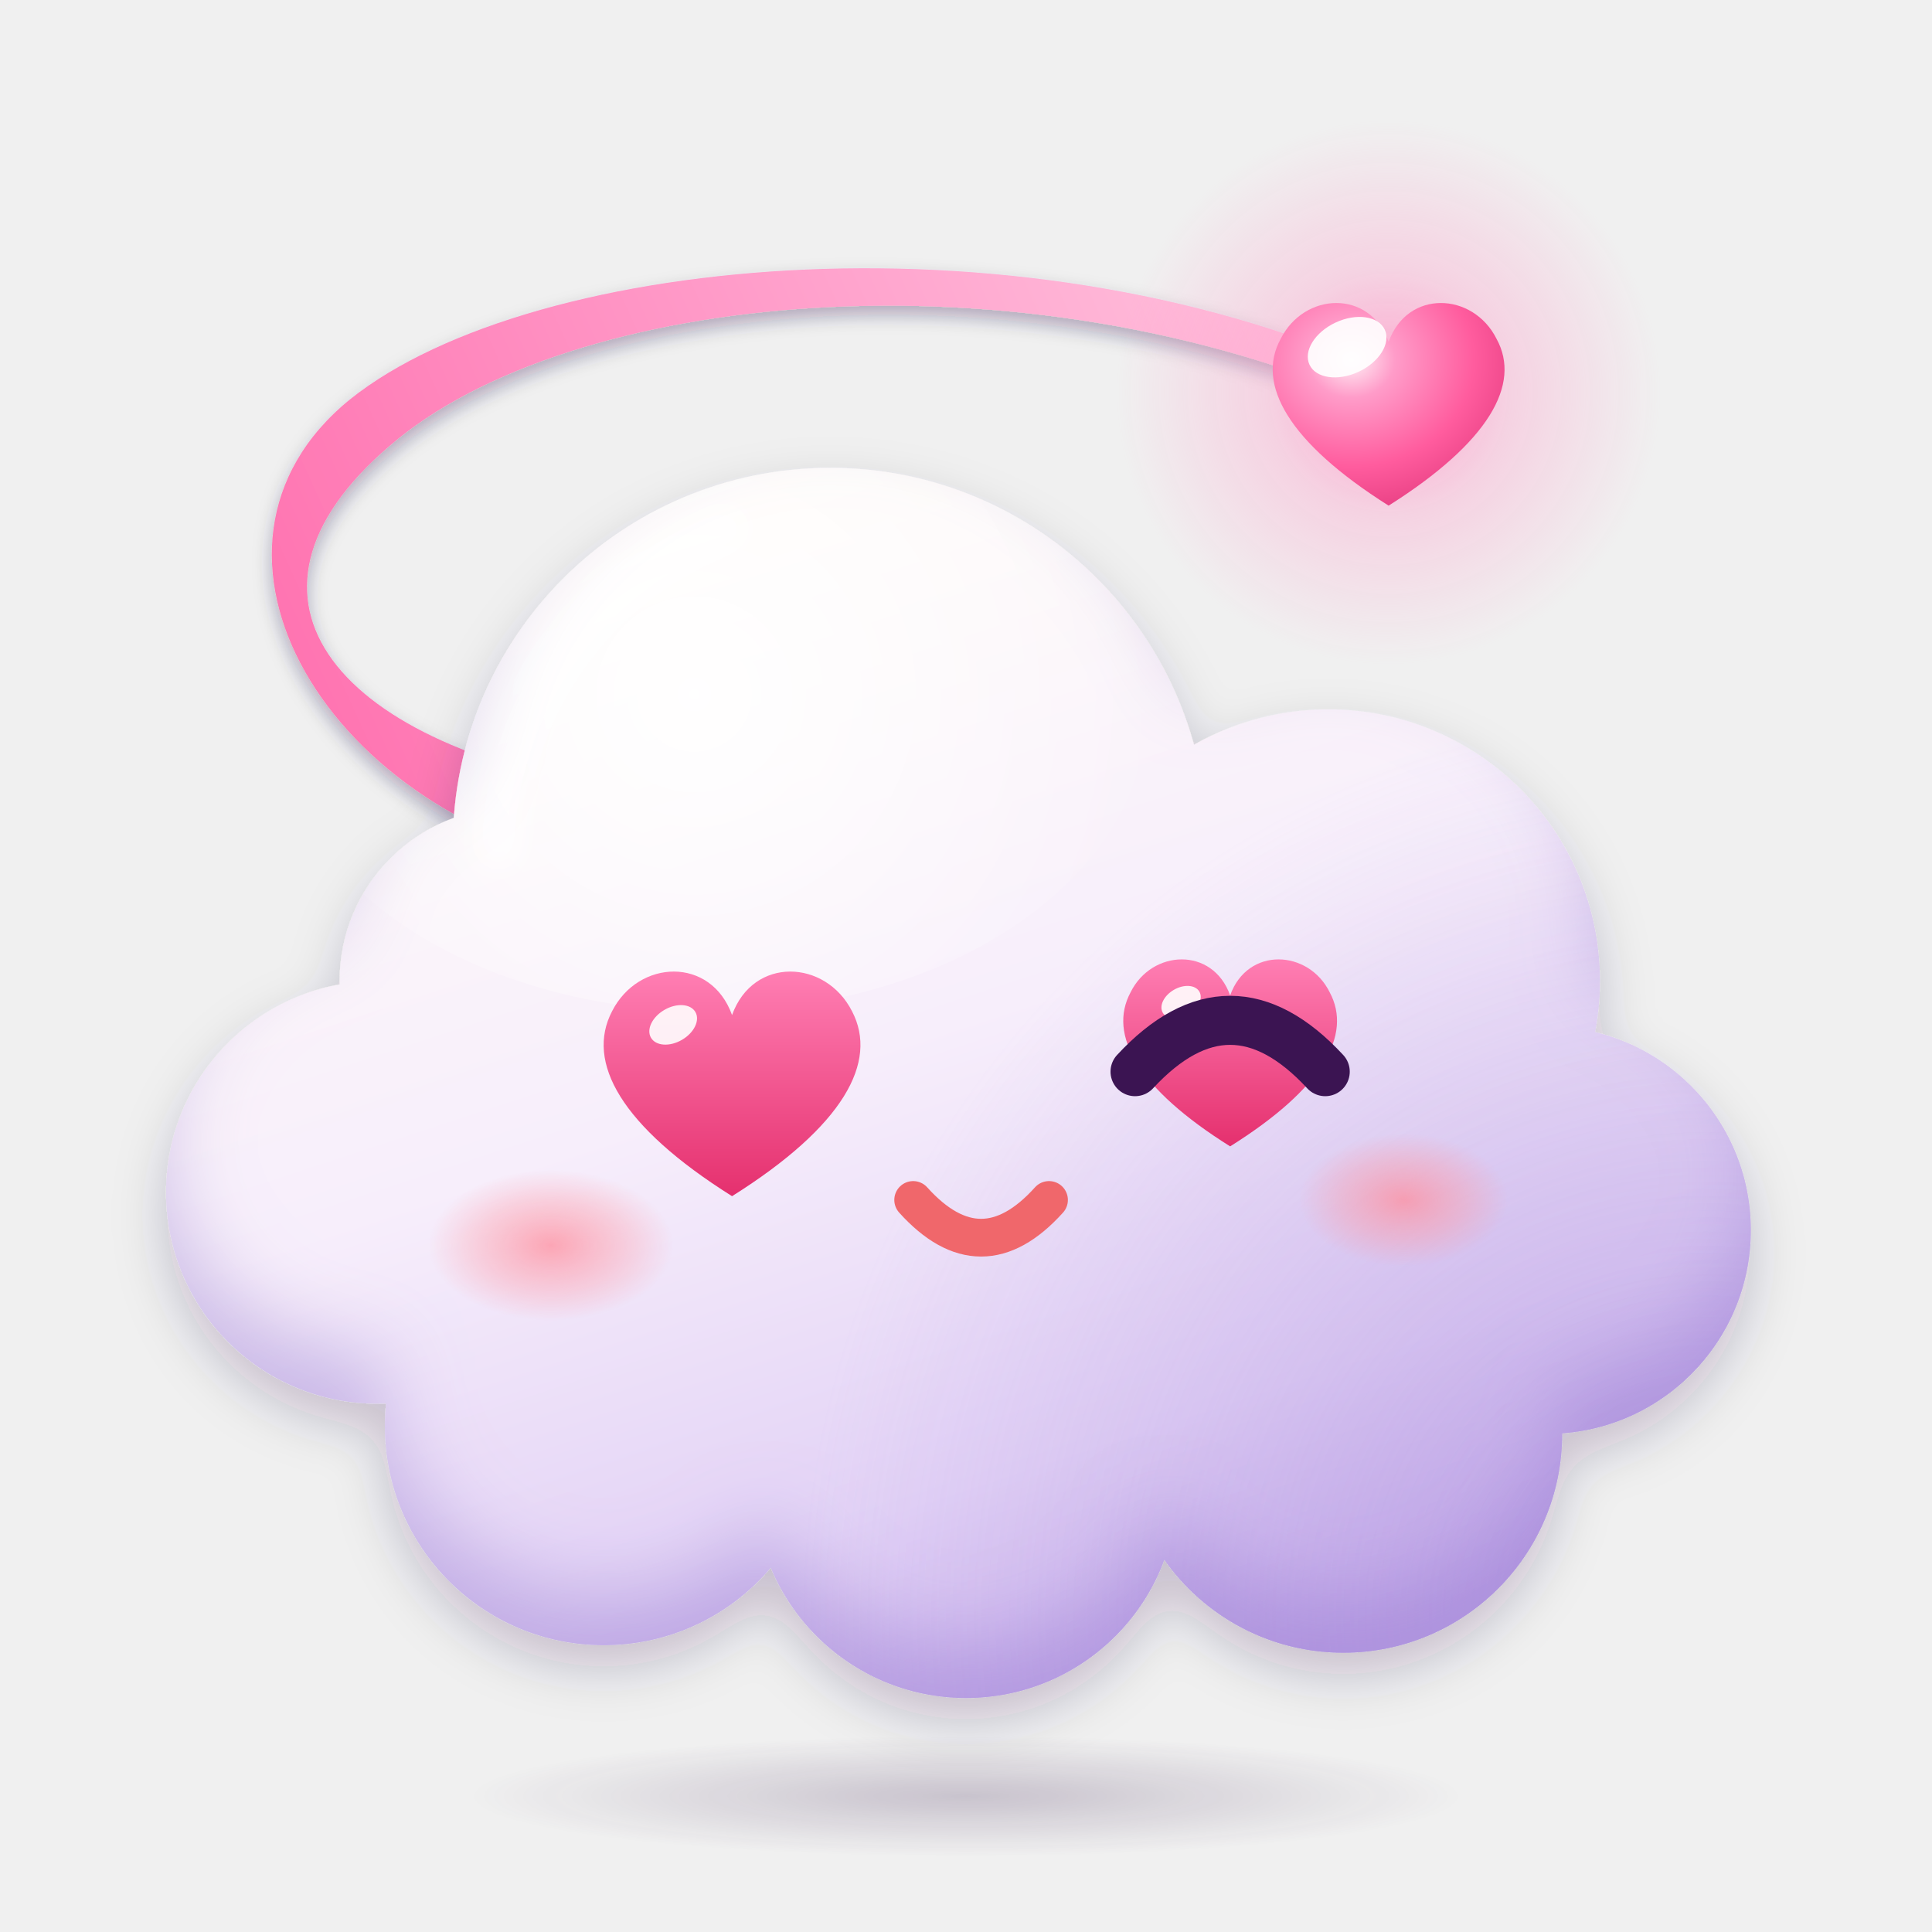
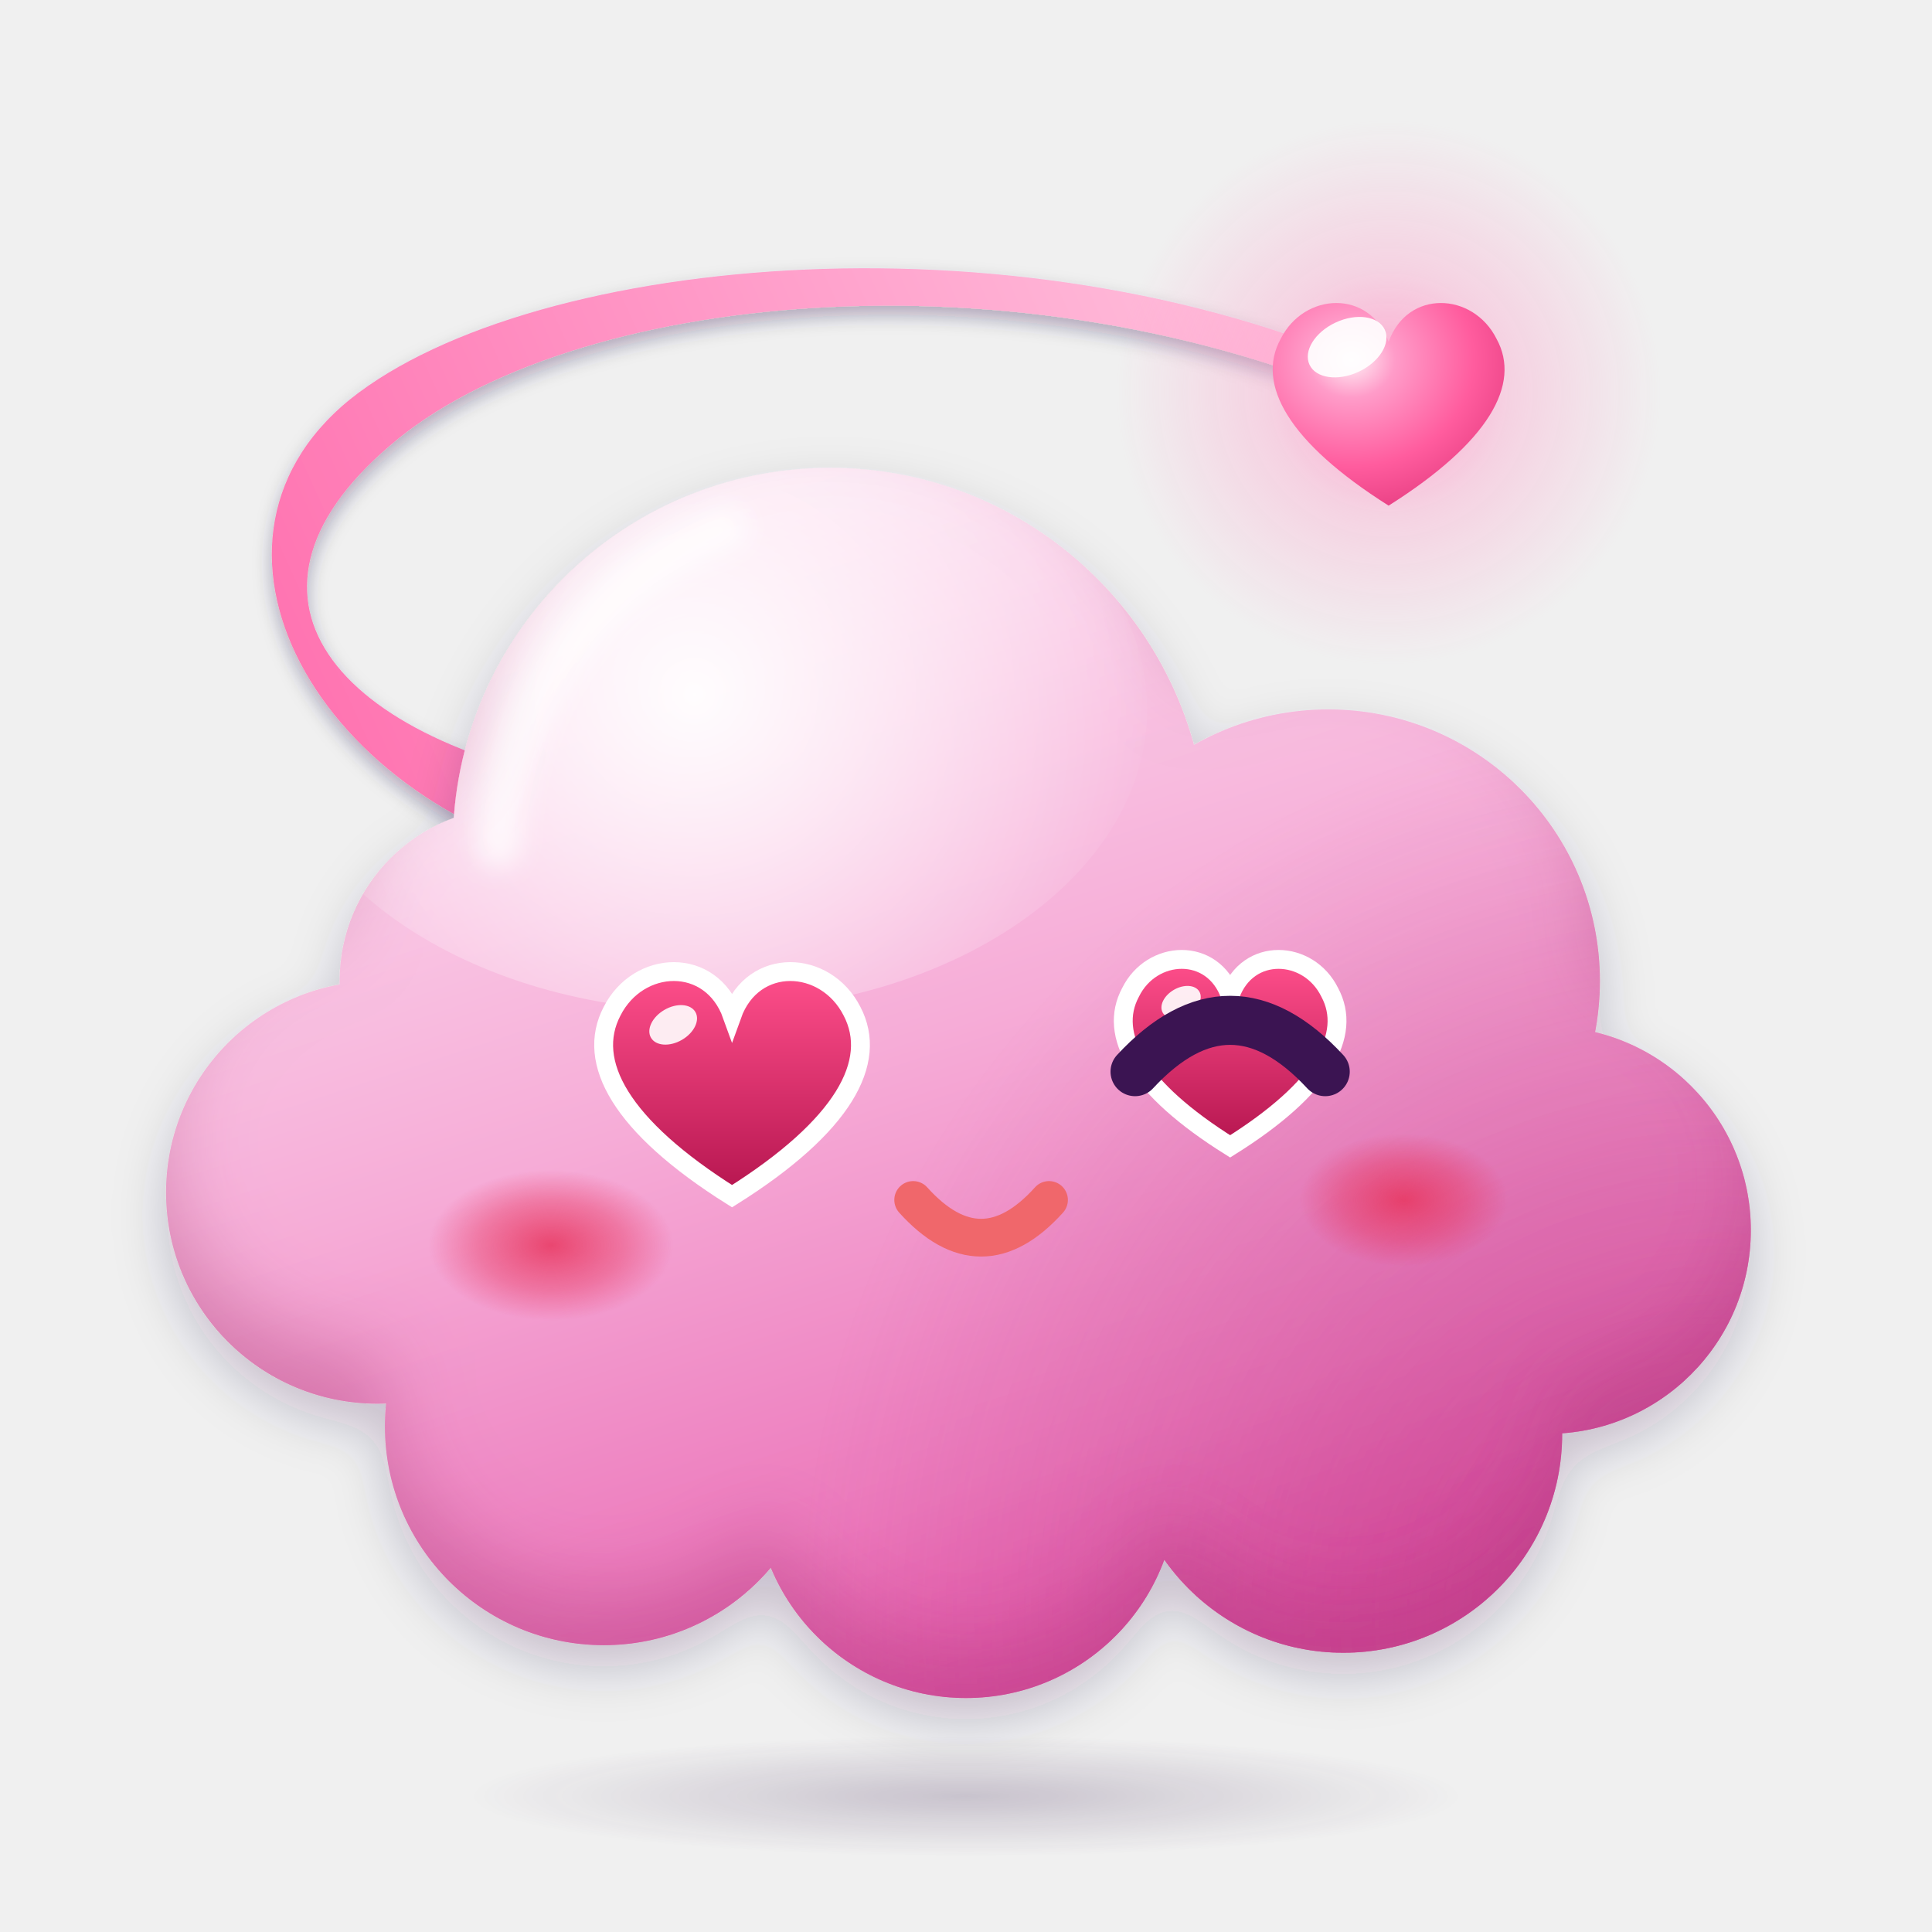
<svg xmlns="http://www.w3.org/2000/svg" viewBox="0 0 256 256" role="img" aria-labelledby="kcTitle">
  <style>
    .float{transform-origin:128px 200px;animation:kfloat 4s cubic-bezier(.45,0,.55,1) infinite}
    @keyframes kfloat{0%{transform:translate(0px,0px)}50%{transform:translate(0px,-3px)}100%{transform:translate(0px,0px)}}
    .groundB{transform-origin:128px 238px;animation:kgroundB 4s cubic-bezier(.45,0,.55,1) infinite}
    @keyframes kgroundB{0%{opacity:1;transform:scale(1,1)}50%{opacity:0.82;transform:scale(0.94,0.94)}100%{opacity:1;transform:scale(1,1)}}
    .hop{animation:khop 8s cubic-bezier(.45,0,.55,1) infinite}
    @keyframes khop{0%{transform:translate(0px,0px)}50%{transform:translate(0px,0px)}53.75%{transform:translate(0px,0px)}63.75%{transform:translate(0px,0px)}66.25%{transform:translate(0px,0px)}66.875%{transform:translate(0px,0px);animation-timing-function:cubic-bezier(.2,.75,.35,1)}67.875%{transform:translate(0px,0px);animation-timing-function:cubic-bezier(.2,.75,.35,1)}70%{transform:translate(0px,-9px);animation-timing-function:cubic-bezier(.6,0,.85,.45)}72.125%{transform:translate(0px,0px);animation-timing-function:cubic-bezier(.2,.75,.35,1)}73.125%{transform:translate(0px,0px)}100%{transform:translate(0px,0px)}}
    .squash{transform-origin:128px 226px;animation:ksquash 8s cubic-bezier(.45,0,.55,1) infinite}
    @keyframes ksquash{0%{transform:scale(1,1)}50%{transform:scale(1,1)}53.75%{transform:scale(0.97,1.04)}63.75%{transform:scale(0.97,1.04)}66.25%{transform:scale(1,1)}66.875%{transform:scale(1,1);animation-timing-function:cubic-bezier(.2,.75,.35,1)}67.875%{transform:scale(1.06,0.92);animation-timing-function:cubic-bezier(.2,.75,.35,1)}70%{transform:scale(0.97,1.04);animation-timing-function:cubic-bezier(.6,0,.85,.45)}72.125%{transform:scale(1.06,0.93);animation-timing-function:cubic-bezier(.2,.75,.35,1)}73.125%{transform:scale(1,1)}100%{transform:scale(1,1)}}
    .groundA{transform-origin:128px 238px;animation:kgroundA 8s cubic-bezier(.45,0,.55,1) infinite}
    @keyframes kgroundA{0%{opacity:1;transform:scale(1,1)}50%{opacity:1;transform:scale(1,1)}53.75%{opacity:1;transform:scale(0.97,0.97)}63.75%{opacity:1;transform:scale(0.97,0.97)}66.25%{opacity:1;transform:scale(1,1)}66.875%{opacity:1;transform:scale(1,1);animation-timing-function:cubic-bezier(.2,.75,.35,1)}67.875%{opacity:1;transform:scale(1.06,1.06);animation-timing-function:cubic-bezier(.2,.75,.35,1)}70%{opacity:0.835;transform:scale(0.904,0.904);animation-timing-function:cubic-bezier(.6,0,.85,.45)}72.125%{opacity:1;transform:scale(1.06,1.06);animation-timing-function:cubic-bezier(.2,.75,.35,1)}73.125%{opacity:1;transform:scale(1,1)}100%{opacity:1;transform:scale(1,1)}}
    .tilt{transform-origin:128px 160px;animation:ktilt 8s cubic-bezier(.45,0,.55,1) infinite}
    @keyframes ktilt{0%{transform:rotate(0deg)}12.5%{transform:rotate(4deg)}25%{transform:rotate(0deg)}37.5%{transform:rotate(-4deg)}50%{transform:rotate(0deg)}67.5%{transform:rotate(0deg)}80%{transform:rotate(4deg)}91.25%{transform:rotate(-1deg)}100%{transform:rotate(0deg)}}
    .orbGlow{transform-origin:184px 52px;animation:korbGlow 8s cubic-bezier(.45,0,.55,1) infinite}
    @keyframes korbGlow{0%{opacity:0.5;transform:scale(1,1)}2.5%{opacity:0.85;transform:scale(1.2,1.2)}7.5%{opacity:0.5;transform:scale(1,1)}27.5%{opacity:0.85;transform:scale(1.2,1.2)}32.5%{opacity:0.5;transform:scale(1,1)}58.125%{opacity:0.9;transform:scale(1.3,1.3)}63.75%{opacity:0.5;transform:scale(1,1)}80%{opacity:0.85;transform:scale(1.2,1.2)}85%{opacity:0.5;transform:scale(1,1)}100%{opacity:0.5;transform:scale(1,1)}}
    .orbBall{transform-origin:184px 52px;animation:korbBall 8s cubic-bezier(.45,0,.55,1) infinite}
    @keyframes korbBall{0%{transform:scale(1,1)}1.25%{transform:scale(1,1)}2.5%{transform:scale(1.2,1.2)}3.75%{transform:scale(1.04,1.04)}5%{transform:scale(1.16,1.16)}7.5%{transform:scale(1,1)}26.25%{transform:scale(1,1)}27.5%{transform:scale(1.2,1.2)}28.75%{transform:scale(1.04,1.04)}30%{transform:scale(1.16,1.16)}32.5%{transform:scale(1,1)}56.875%{transform:scale(1,1)}58.125%{transform:scale(1.2,1.2)}59.375%{transform:scale(1.04,1.04)}60.625%{transform:scale(1.16,1.16)}63.125%{transform:scale(1,1)}78.75%{transform:scale(1,1)}80%{transform:scale(1.2,1.2)}81.25%{transform:scale(1.04,1.04)}82.5%{transform:scale(1.16,1.16)}85%{transform:scale(1,1)}100%{transform:scale(1,1)}}
    .heartL{transform-origin:97px 142px;animation:kheartL 8s cubic-bezier(.45,0,.55,1) infinite}
    @keyframes kheartL{0%{opacity:1;transform:scale(1,1)}1.25%{opacity:1;transform:scale(1,1)}2.5%{opacity:1;transform:scale(1.2,1.2)}3.75%{opacity:1;transform:scale(1.04,1.04)}5%{opacity:1;transform:scale(1.16,1.16)}7.5%{opacity:1;transform:scale(1,1)}26.25%{opacity:1;transform:scale(1,1)}27.5%{opacity:1;transform:scale(1.2,1.2)}28.75%{opacity:1;transform:scale(1.04,1.04)}30%{opacity:1;transform:scale(1.16,1.16)}32.5%{opacity:1;transform:scale(1,1)}48.75%{opacity:1;transform:scale(1,1)}50%{opacity:1;transform:scale(1,1)}51%{opacity:0;transform:scale(0.5,0.5)}65.625%{opacity:0;transform:scale(0.5,0.5)}66.625%{opacity:1;transform:scale(1.3,1.3)}68.75%{opacity:1;transform:scale(1,1)}78.75%{opacity:1;transform:scale(1,1)}80%{opacity:1;transform:scale(1.2,1.2)}81.25%{opacity:1;transform:scale(1.04,1.04)}82.5%{opacity:1;transform:scale(1.16,1.16)}85%{opacity:1;transform:scale(1,1)}100%{opacity:1;transform:scale(1,1)}}
    .heartR{transform-origin:163px 138px;animation:kheartR 8s cubic-bezier(.45,0,.55,1) infinite}
    @keyframes kheartR{0%{opacity:1;transform:scale(1,1)}1.25%{opacity:1;transform:scale(1,1)}2.5%{opacity:1;transform:scale(1.2,1.2)}3.75%{opacity:1;transform:scale(1.04,1.04)}5%{opacity:1;transform:scale(1.16,1.16)}7.5%{opacity:1;transform:scale(1,1)}26.25%{opacity:1;transform:scale(1,1)}27.5%{opacity:1;transform:scale(1.2,1.2)}28.75%{opacity:1;transform:scale(1.04,1.04)}30%{opacity:1;transform:scale(1.16,1.16)}32.5%{opacity:1;transform:scale(1,1)}48.75%{opacity:1;transform:scale(1,1)}50%{opacity:1;transform:scale(1,1)}51%{opacity:0;transform:scale(0.5,0.5)}65.625%{opacity:0;transform:scale(0.5,0.5)}66.625%{opacity:1;transform:scale(1.3,1.3)}68.75%{opacity:1;transform:scale(1,1)}78.75%{opacity:1;transform:scale(1,1)}80%{opacity:1;transform:scale(1.2,1.2)}81.25%{opacity:1;transform:scale(1.04,1.04)}82.5%{opacity:1;transform:scale(1.16,1.16)}85%{opacity:1;transform:scale(1,1)}100%{opacity:1;transform:scale(1,1)}}
    .arcL{transform-origin:97px 142px;animation:karcL 8s cubic-bezier(.45,0,.55,1) infinite}
    @keyframes karcL{0%{opacity:0;transform:scale(1,0.5)}50.688%{opacity:0;transform:scale(1,0.5)}50.813%{opacity:1;transform:scale(1,0.5)}52.25%{opacity:1;transform:scale(1.12,1.18)}53.5%{opacity:1;transform:scale(1,1)}65.625%{opacity:1;transform:scale(1,1)}65.812%{opacity:0;transform:scale(1,0.5)}100%{opacity:0;transform:scale(1,0.5)}}
    .arcR{transform-origin:163px 138px;animation:karcR 8s cubic-bezier(.45,0,.55,1) infinite}
    @keyframes karcR{0%{opacity:0;transform:scale(1,0.5)}50.688%{opacity:0;transform:scale(1,0.5)}50.813%{opacity:1;transform:scale(1,0.5)}52.25%{opacity:1;transform:scale(1.12,1.18)}53.5%{opacity:1;transform:scale(1,1)}65.625%{opacity:1;transform:scale(1,1)}65.812%{opacity:0;transform:scale(1,0.5)}100%{opacity:0;transform:scale(1,0.5)}}
    .smile{transform-origin:130px 163px;animation:ksmile 8s cubic-bezier(.45,0,.55,1) infinite}
    @keyframes ksmile{0%{opacity:1;transform:scale(1,1)}50.625%{opacity:1;transform:scale(1,1)}51.625%{opacity:0;transform:scale(1,1)}65%{opacity:0;transform:scale(1,1)}66%{opacity:1;transform:scale(1,1)}100%{opacity:1;transform:scale(1,1)}}
    .kiss{transform-origin:132px 163px;animation:kkiss 8s cubic-bezier(.45,0,.55,1) infinite}
    @keyframes kkiss{0%{opacity:0;transform:scale(0.5,0.5)}51%{opacity:0;transform:scale(0.5,0.5)}52.25%{opacity:1;transform:scale(1,1)}55.625%{opacity:1;transform:scale(1.25,1.25)}57.75%{opacity:1;transform:scale(0.9,0.9)}60%{opacity:1;transform:scale(1,1)}64.375%{opacity:1;transform:scale(1,1)}65.625%{opacity:0;transform:scale(0.5,0.5)}100%{opacity:0;transform:scale(0.5,0.5)}}
    .cheekL{transform-origin:73px 165px;animation:kcheekL 8s cubic-bezier(.45,0,.55,1) infinite}
    @keyframes kcheekL{0%{opacity:0.85;transform:scale(1,1)}51.25%{opacity:0.85;transform:scale(1,1)}54.375%{opacity:1;transform:scale(1.3,1.3)}65%{opacity:1;transform:scale(1.3,1.3)}68.75%{opacity:0.85;transform:scale(1,1)}100%{opacity:0.85;transform:scale(1,1)}}
    .cheekR{transform-origin:186px 159px;animation:kcheekR 8s cubic-bezier(.45,0,.55,1) infinite}
    @keyframes kcheekR{0%{opacity:0.85;transform:scale(1,1)}51.25%{opacity:0.85;transform:scale(1,1)}54.375%{opacity:1;transform:scale(1.3,1.3)}65%{opacity:1;transform:scale(1.3,1.3)}68.75%{opacity:0.85;transform:scale(1,1)}100%{opacity:0.85;transform:scale(1,1)}}
    .fh1{transform-origin:24px 126px;animation:kfh1 8s linear infinite}
    @keyframes kfh1{0%{opacity:0;transform:translate(0px,0px) scale(0.5,0.5)}5%{opacity:0;transform:translate(0px,0px) scale(0.5,0.5)}9%{opacity:1;transform:translate(-1.2px,-12.4px) scale(0.62,0.62)}19%{opacity:1;transform:translate(-4.2px,-43.4px) scale(0.92,0.92)}25%{opacity:0;transform:translate(-6px,-62px) scale(1.1,1.1)}70%{opacity:0;transform:translate(0px,0px) scale(0.5,0.5)}74%{opacity:1;transform:translate(-1.2px,-12.4px) scale(0.62,0.62)}84%{opacity:1;transform:translate(-4.2px,-43.4px) scale(0.92,0.92)}90%{opacity:0;transform:translate(-6px,-62px) scale(1.1,1.1)}100%{opacity:0;transform:translate(0px,0px) scale(0.5,0.5)}}
    .fh2{transform-origin:230px 124px;animation:kfh2 8s linear infinite}
    @keyframes kfh2{0%{opacity:0;transform:translate(0px,0px) scale(0.5,0.5)}20%{opacity:0;transform:translate(0px,0px) scale(0.5,0.5)}24%{opacity:1;transform:translate(1.2px,-12px) scale(0.62,0.62)}34%{opacity:1;transform:translate(4.2px,-42px) scale(0.92,0.92)}40%{opacity:0;transform:translate(6px,-60px) scale(1.1,1.1)}80%{opacity:0;transform:translate(0px,0px) scale(0.5,0.5)}84%{opacity:1;transform:translate(1.2px,-12px) scale(0.62,0.62)}94%{opacity:1;transform:translate(4.2px,-42px) scale(0.92,0.92)}100%{opacity:0;transform:translate(6px,-60px) scale(1.1,1.1)}}
    .fh3{transform-origin:224px 96px;animation:kfh3 8s linear infinite}
    @keyframes kfh3{0%{opacity:0;transform:translate(0px,0px) scale(0.5,0.5)}35%{opacity:0;transform:translate(0px,0px) scale(0.5,0.5)}39%{opacity:1;transform:translate(1.6px,-10px) scale(0.62,0.62)}49%{opacity:1;transform:translate(5.6px,-35px) scale(0.92,0.92)}55%{opacity:0;transform:translate(8px,-50px) scale(1.1,1.1)}100%{opacity:0;transform:translate(0px,0px) scale(0.5,0.5)}}
    .kissHeart{transform-origin:140px 162px;animation:kkissHeart 8s linear infinite}
    @keyframes kkissHeart{0%{opacity:0;transform:translate(0px,0px) scale(0.4,0.4)}57.5%{opacity:0;transform:translate(0px,0px) scale(0.4,0.4)}60%{opacity:1;transform:translate(17.6px,-9.2px) scale(0.6,0.6)}66.25%{opacity:1;transform:translate(61.6px,-32.2px) scale(1.1,1.1)}70%{opacity:0;transform:translate(88px,-46px) scale(1.4,1.4)}100%{opacity:0;transform:translate(0px,0px) scale(0.4,0.4)}}
    @media (prefers-reduced-motion: reduce){*{animation:none!important}.moving{display:none}.still{display:inline}}
    .still{display:none}
  </style>
  <defs>
    <linearGradient id="kcBody" gradientUnits="userSpaceOnUse" x1="96" y1="62" x2="150" y2="226">
-       <stop offset="0" stop-color="#FFFCF8" />
-       <stop offset=".46" stop-color="#F7EEFB" />
-       <stop offset=".8" stop-color="#E2D2F6" />
-       <stop offset="1" stop-color="#C9B1EC" />
+       <stop offset="0" stop-color="#FDE2F2" />
+       <stop offset=".46" stop-color="#F6ACD7" />
+       <stop offset=".8" stop-color="#EC79BC" />
+       <stop offset="1" stop-color="#E04DA3" />
    </linearGradient>
    <radialGradient id="kcShade" gradientUnits="userSpaceOnUse" cx="226" cy="214" r="120">
-       <stop offset="0" stop-color="#A88BDB" stop-opacity=".5" />
-       <stop offset="1" stop-color="#A88BDB" stop-opacity="0" />
+       <stop offset="0" stop-color="#B2347D" stop-opacity=".5" />
+       <stop offset="1" stop-color="#B2347D" stop-opacity="0" />
    </radialGradient>
    <radialGradient id="kcSheen" gradientUnits="userSpaceOnUse" cx="92" cy="92" r="62">
      <stop offset="0" stop-color="#FFFFFF" stop-opacity=".95" />
      <stop offset="1" stop-color="#FFFFFF" stop-opacity="0" />
    </radialGradient>
    <radialGradient id="kcGround">
      <stop offset="0" stop-color="#2B0E42" stop-opacity=".2" />
      <stop offset="1" stop-color="#2B0E42" stop-opacity="0" />
    </radialGradient>
    <radialGradient id="kcCheek">
-       <stop offset="0" stop-color="#FF8F9E" stop-opacity=".75" />
-       <stop offset=".6" stop-color="#FF9AA6" stop-opacity=".35" />
-       <stop offset="1" stop-color="#FF9AA6" stop-opacity="0" />
+       <stop offset="0" stop-color="#E8365F" stop-opacity=".85" />
+       <stop offset=".6" stop-color="#E8365F" stop-opacity=".4" />
+       <stop offset="1" stop-color="#E8365F" stop-opacity="0" />
    </radialGradient>
    <linearGradient id="kcSclera" x1="0" y1="0" x2="0" y2="1">
-       <stop offset="0" stop-color="#E9DDF6" />
+       <stop offset="0" stop-color="#F8E2EF" />
      <stop offset=".38" stop-color="#FFFFFF" />
      <stop offset="1" stop-color="#FFFDFB" />
    </linearGradient>
    <radialGradient id="kcIris" cx=".5" cy=".78" r=".78">
-       <stop offset="0" stop-color="#B07AF0" />
-       <stop offset=".45" stop-color="#6A2BA8" />
-       <stop offset="1" stop-color="#2A0C40" />
+       <stop offset="0" stop-color="#F25FB5" />
+       <stop offset=".45" stop-color="#931A61" />
+       <stop offset="1" stop-color="#310C22" />
    </radialGradient>
    <linearGradient id="kcTail" gradientUnits="userSpaceOnUse" x1="40" y1="112" x2="190" y2="44">
      <stop offset="0" stop-color="#FF6FAE" />
      <stop offset=".5" stop-color="#FF9CC9" />
      <stop offset="1" stop-color="#FFC9E1" />
    </linearGradient>
    <radialGradient id="kcOrb" cx=".34" cy=".28" r=".85">
      <stop offset="0" stop-color="#FFF0F6" />
      <stop offset=".22" stop-color="#FF9CC9" />
      <stop offset=".62" stop-color="#FF5C9E" />
      <stop offset="1" stop-color="#E0367A" />
    </radialGradient>
    <radialGradient id="kcGlow">
      <stop offset="0" stop-color="#FF9CC9" stop-opacity=".9" />
      <stop offset=".45" stop-color="#FF9CC9" stop-opacity=".35" />
      <stop offset="1" stop-color="#FF9CC9" stop-opacity="0" />
    </radialGradient>
    <filter id="kcLift" x="-15%" y="-15%" width="130%" height="140%">
      <feDropShadow dx="0" dy="3" stdDeviation="3.5" flood-color="#2B0E42" flood-opacity=".2" />
    </filter>
    <filter id="kcPuff" x="-5%" y="-5%" width="110%" height="110%">
      <feOffset in="SourceAlpha" dy="-7" result="up" />
      <feGaussianBlur in="up" stdDeviation="5" result="upBlur" />
      <feComposite in="SourceAlpha" in2="upBlur" operator="out" result="rim" />
-       <feFlood flood-color="#9C7DD6" flood-opacity=".5" />
+       <feFlood flood-color="#B83D85" flood-opacity=".5" />
      <feComposite in2="rim" operator="in" result="shade" />
      <feMerge>
        <feMergeNode in="SourceGraphic" />
        <feMergeNode in="shade" />
      </feMerge>
    </filter>
    <filter id="kcEdge" x="-10%" y="-10%" width="120%" height="125%">
      <feDropShadow dx="0" dy="1.2" stdDeviation="1.2" flood-color="#2B0E42" flood-opacity=".3" />
    </filter>
    <filter id="kcSoft" x="-50%" y="-50%" width="200%" height="200%">
      <feGaussianBlur stdDeviation="1.6" />
    </filter>
    <clipPath id="kcCloud">
      <circle cx="110" cy="112" r="50" />
      <circle cx="176" cy="130" r="36" />
      <circle cx="205" cy="163" r="27" />
      <circle cx="178" cy="190" r="29" />
      <circle cx="128" cy="197" r="28" />
      <circle cx="80" cy="189" r="29" />
      <circle cx="50" cy="158" r="28" />
      <circle cx="68" cy="130" r="23" />
      <ellipse cx="128" cy="158" rx="84" ry="44" />
    </clipPath>
    <clipPath id="kcEyeL">
      <ellipse cx="97" cy="142" rx="21" ry="23" />
    </clipPath>
    <clipPath id="kcEyeR">
      <ellipse cx="163" cy="138" rx="17.5" ry="19.5" />
    </clipPath>
+     <clipPath id="kcEyeLLid">
+       <ellipse cx="97" cy="142" rx="22.5" ry="24.5" />
+     </clipPath>
+     <clipPath id="kcEyeRLid">
+       <ellipse cx="163" cy="138" rx="19.0" ry="21.0" />
+     </clipPath>
    <clipPath id="kcMouth">
      <path d="M116 160Q130 164 144 160Q143.5 180 130 180Q116.5 180 116 160Z" />
    </clipPath>
    <linearGradient id="kcHeartEye" x1="0" y1="0" x2="0" y2="1">
-       <stop offset="0" stop-color="#FF7EB3" />
-       <stop offset="1" stop-color="#E5306E" />
+       <stop offset="0" stop-color="#FF4F8B" />
+       <stop offset="1" stop-color="#B5154F" />
    </linearGradient>
  </defs>
  <g class="groundA">
    <g class="groundB">
      <ellipse cx="128" cy="238" rx="66" ry="8" fill="url(#kcGround)" />
    </g>
  </g>
  <g class="float">
    <g class="hop">
      <g class="tilt">
        <g class="moving">
          <path d="M82.8 104.8C44.8 99.2 27.9 79.4 51.6 59.1C75.2 38.6 134.9 32.5 183.1 53.9L184.9 50.1C137.1 27.5 70.8 33.4 46.4 52.9C22.1 72.6 43.2 108.8 81.2 115.2Z" fill="url(#kcTail)" filter="url(#kcEdge)">
            <animate attributeName="d" dur="8s" repeatCount="indefinite" calcMode="spline" keyTimes="0;0.125;0.25;0.375;0.5;0.575;0.681;0.703;0.725;0.744;0.8;0.912;1" keySplines=".45 0 .55 1;.45 0 .55 1;.45 0 .55 1;.45 0 .55 1;.45 0 .55 1;.45 0 .55 1;.45 0 .55 1;.45 0 .55 1;.45 0 .55 1;.45 0 .55 1;.45 0 .55 1;.45 0 .55 1" values="M82.8 104.8C44.8 99.2 27.9 79.4 51.6 59.1C75.2 38.6 134.9 32.5 183.1 53.9L184.9 50.1C137.1 27.5 70.8 33.4 46.4 52.9C22.1 72.6 43.2 108.8 81.2 115.2Z;M82.9 104.8C44.9 98.7 28.1 77.4 52.9 58.4C77.5 39.2 137.9 38.5 184.3 63.6L186.3 59.9C140.5 33.7 73.4 33.7 48 51.9C22.7 70.3 43.3 108.3 81.1 115.2Z;M82.8 104.8C44.6 99.7 27.7 81.4 50.4 59.9C72.8 38.2 131.3 26.7 181.1 44.3L182.6 40.3C133.2 21.5 68.2 33.1 44.8 53.9C21.6 74.8 43.2 109.3 81.2 115.2Z;M82.9 104.8C44.9 98.7 28.1 77.4 52.9 58.4C77.5 39.2 137.9 38.5 184.3 63.6L186.3 59.9C140.5 33.7 73.4 33.7 48 51.9C22.7 70.3 43.3 108.3 81.1 115.2Z;M82.8 104.8C44.8 99.2 27.9 79.4 51.6 59.1C75.2 38.6 134.9 32.5 183.1 53.9L184.9 50.1C137.1 27.5 70.8 33.4 46.4 52.9C22.1 72.6 43.2 108.8 81.2 115.2Z;M82.8 104.8C44.6 99.7 27.7 81.4 50.4 59.9C72.8 38.2 131.3 26.7 181.1 44.3L182.6 40.3C133.2 21.5 68.2 33.1 44.8 53.9C21.6 74.8 43.2 109.3 81.2 115.2Z;M82.9 104.8C45 98.4 28.4 76.2 53.7 57.9C78.9 39.5 139.5 41.8 184.8 68.9L187 65.3C142.4 37.1 75 33.9 49 51.3C23.2 68.9 43.3 108 81.1 115.2Z;M82.7 104.8C44.5 100 27.6 82.6 49.5 60.4C71.3 38 129 23.7 179.5 39.1L180.8 35.1C130.7 18.5 66.5 33.1 43.8 54.6C21.3 76.2 43.2 109.6 81.3 115.2Z;M82.9 104.8C45 98.4 28.4 76.2 53.7 57.9C78.9 39.5 139.5 41.8 184.8 68.9L187 65.3C142.4 37.1 75 33.9 49 51.3C23.2 68.9 43.3 108 81.1 115.2Z;M82.8 104.8C44.7 99.5 27.8 80.7 50.8 59.6C73.6 38.3 132.6 28.6 181.9 47.5L183.4 43.6C134.6 23.5 69.1 33.2 45.3 53.5C21.8 74.1 43.2 109.1 81.2 115.2Z;M82.8 104.8C44.6 99.7 27.7 81.4 50.4 59.9C72.8 38.2 131.3 26.7 181.1 44.3L182.6 40.3C133.2 21.5 68.2 33.1 44.8 53.9C21.6 74.8 43.2 109.3 81.2 115.2Z;M82.9 104.8C44.9 98.9 28 78.1 52.4 58.7C76.7 39 136.9 36.5 184 60.4L185.9 56.6C139.5 31.6 72.5 33.6 47.4 52.2C22.5 71.1 43.3 108.5 81.1 115.2Z;M82.8 104.8C44.8 99.2 27.9 79.4 51.6 59.1C75.2 38.6 134.9 32.5 183.1 53.9L184.9 50.1C137.1 27.5 70.8 33.4 46.4 52.9C22.1 72.6 43.2 108.8 81.2 115.2Z" />
          </path>
          <g>
            <animateTransform attributeName="transform" type="translate" dur="8s" repeatCount="indefinite" calcMode="spline" keyTimes="0;0.125;0.25;0.375;0.5;0.575;0.681;0.703;0.725;0.744;0.8;0.912;1" keySplines=".45 0 .55 1;.45 0 .55 1;.45 0 .55 1;.45 0 .55 1;.45 0 .55 1;.45 0 .55 1;.45 0 .55 1;.45 0 .55 1;.45 0 .55 1;.45 0 .55 1;.45 0 .55 1;.45 0 .55 1" values="0 0;1.3 9.8;-2.1 -9.7;1.3 9.8;0 0;-2.1 -9.7;1.9 15.1;-3.8 -14.9;1.9 15.1;-1.3 -6.5;-2.1 -9.7;1 6.5;0 0" />
            <circle class="orbGlow" cx="184" cy="52" r="36" fill="url(#kcGlow)" />
            <g class="orbBall">
              <path d="M184 67C170.7 58.6 166.4 50.9 169.7 44.9C172.8 38.7 181.5 38.3 184 45.3C186.5 38.3 195.2 38.7 198.3 44.9C201.6 50.9 197.3 58.6 184 67Z" fill="url(#kcOrb)" />
              <ellipse cx="178.5" cy="46" rx="5.5" ry="3.6" fill="#FFFFFF" opacity=".92" transform="rotate(-25 178.5 46)" />
            </g>
          </g>
        </g>
        <g class="still">
          <path d="M82.8 104.8C44.8 99.2 27.9 79.4 51.6 59.1C75.2 38.6 134.9 32.5 183.1 53.9L184.9 50.1C137.1 27.5 70.8 33.4 46.4 52.9C22.1 72.6 43.2 108.8 81.2 115.2Z" fill="url(#kcTail)" filter="url(#kcEdge)" />
          <circle cx="184" cy="52" r="36" fill="url(#kcGlow)" />
          <g>
            <path d="M184 67C170.7 58.6 166.4 50.9 169.7 44.9C172.8 38.7 181.5 38.3 184 45.3C186.5 38.3 195.2 38.7 198.3 44.9C201.6 50.9 197.3 58.6 184 67Z" fill="url(#kcOrb)" />
            <ellipse cx="178.5" cy="46" rx="5.5" ry="3.6" fill="#FFFFFF" opacity=".92" transform="rotate(-25 178.5 46)" />
          </g>
        </g>
        <g class="squash">
          <g filter="url(#kcLift)">
            <g filter="url(#kcPuff)">
              <g clip-path="url(#kcCloud)">
                <rect x="10" y="50" width="236" height="190" fill="url(#kcBody)" />
                <rect x="10" y="50" width="236" height="190" fill="url(#kcShade)" />
                <ellipse cx="94" cy="94" rx="58" ry="40" fill="url(#kcSheen)" />
                <path d="M66 112A46 46 0 0 1 96 70" fill="none" stroke="#FFFFFF" stroke-width="6" stroke-linecap="round" opacity=".7" filter="url(#kcSoft)" />
              </g>
            </g>
          </g>
          <ellipse class="cheekL" cx="73" cy="165" rx="16.2" ry="10" fill="url(#kcCheek)" />
          <ellipse class="cheekR" cx="186" cy="159" rx="13.8" ry="8.8" fill="url(#kcCheek)" />
          <g class="heartL">
-             <path d="M97 158.5C82.2 149.2 77.6 140.7 81.1 134C84.6 127.1 94.2 126.7 97 134.5C99.8 126.7 109.4 127.1 112.9 134C116.4 140.7 111.8 149.2 97 158.5Z" fill="url(#kcHeartEye)" />
+             <path d="M97 158.5C82.2 149.2 77.6 140.7 81.1 134C84.6 127.1 94.2 126.7 97 134.5C99.8 126.7 109.4 127.1 112.9 134C116.4 140.7 111.8 149.2 97 158.5Z" fill="url(#kcHeartEye)" stroke="#FFFFFF" stroke-width="2.5" />
            <ellipse cx="89.2" cy="135.8" rx="3.4" ry="2.3" fill="#FFFFFF" opacity=".9" transform="rotate(-30 89.2 135.8)" />
          </g>
          <g class="heartR">
-             <path d="M163 151.9C150.7 144.2 146.8 137.1 149.8 131.5C152.6 125.8 160.7 125.4 163 131.9C165.3 125.4 173.4 125.8 176.2 131.5C179.2 137.1 175.3 144.2 163 151.9Z" fill="url(#kcHeartEye)" />
+             <path d="M163 151.9C150.7 144.2 146.8 137.1 149.8 131.5C152.6 125.8 160.7 125.4 163 131.9C165.3 125.4 173.4 125.8 176.2 131.5C179.2 137.1 175.3 144.2 163 151.9Z" fill="url(#kcHeartEye)" stroke="#FFFFFF" stroke-width="2.5" />
            <ellipse cx="156.5" cy="132.8" rx="2.8" ry="1.9" fill="#FFFFFF" opacity=".9" transform="rotate(-30 156.5 132.8)" />
          </g>
          <path opacity="0" class="arcL" d="M81.9 146Q97 130.1 112.1 146" fill="none" stroke="#3B1452" stroke-width="6.5" stroke-linecap="round" stroke-linejoin="round" />
          <path class="arcR" d="M150.4 142Q163 128.4 175.6 142" fill="none" stroke="#3B1452" stroke-width="6.5" stroke-linecap="round" stroke-linejoin="round" />
          <path class="smile" d="M121 159Q130 169 139 159" fill="none" stroke="#F0676B" stroke-width="5" stroke-linecap="round" stroke-linejoin="round" />
          <path opacity="0" class="kiss" d="M128 157Q137 158 131 163Q138 165 129 169" fill="none" stroke="#D9475E" stroke-width="4.5" stroke-linecap="round" stroke-linejoin="round" />
        </g>
        <g opacity="0" class="kissHeart">
-           <path d="M140 171C131.4 165.6 128.8 160.7 130.8 156.8C132.8 152.8 138.4 152.6 140 157.1C141.6 152.6 147.2 152.8 149.2 156.8C151.2 160.7 148.6 165.6 140 171Z" fill="#FF4F93" stroke="#FFFFFF" stroke-width="2" />
+           <path d="M140 171C131.4 165.6 128.8 160.7 130.8 156.8C132.8 152.8 138.4 152.6 140 157.1C141.6 152.6 147.2 152.8 149.2 156.8C151.2 160.7 148.6 165.6 140 171Z" fill="#D91E5B" stroke="#FFFFFF" stroke-width="2" />
        </g>
      </g>
    </g>
  </g>
  <g opacity="0" class="fh1">
    <path d="M24 136C14.5 130 11.5 124.5 13.8 120.2C16 115.8 22.2 115.5 24 120.5C25.8 115.5 32 115.8 34.2 120.2C36.5 124.5 33.5 130 24 136Z" fill="#FF6FA5" stroke="#FFFFFF" stroke-width="2" />
  </g>
  <g opacity="0" class="fh2">
    <path d="M230 133C221.4 127.6 218.8 122.7 220.8 118.8C222.8 114.8 228.4 114.5 230 119C231.6 114.5 237.2 114.8 239.2 118.8C241.2 122.7 238.6 127.6 230 133Z" fill="#FF6FA5" stroke="#FFFFFF" stroke-width="2" />
  </g>
  <g opacity="0" class="fh3">
    <path d="M224 104C216.4 99.2 214 94.8 215.8 91.4C217.6 87.8 222.6 87.6 224 91.6C225.4 87.6 230.4 87.8 232.2 91.4C234 94.8 231.6 99.2 224 104Z" fill="#FF6FA5" stroke="#FFFFFF" stroke-width="2" />
  </g>
</svg>
